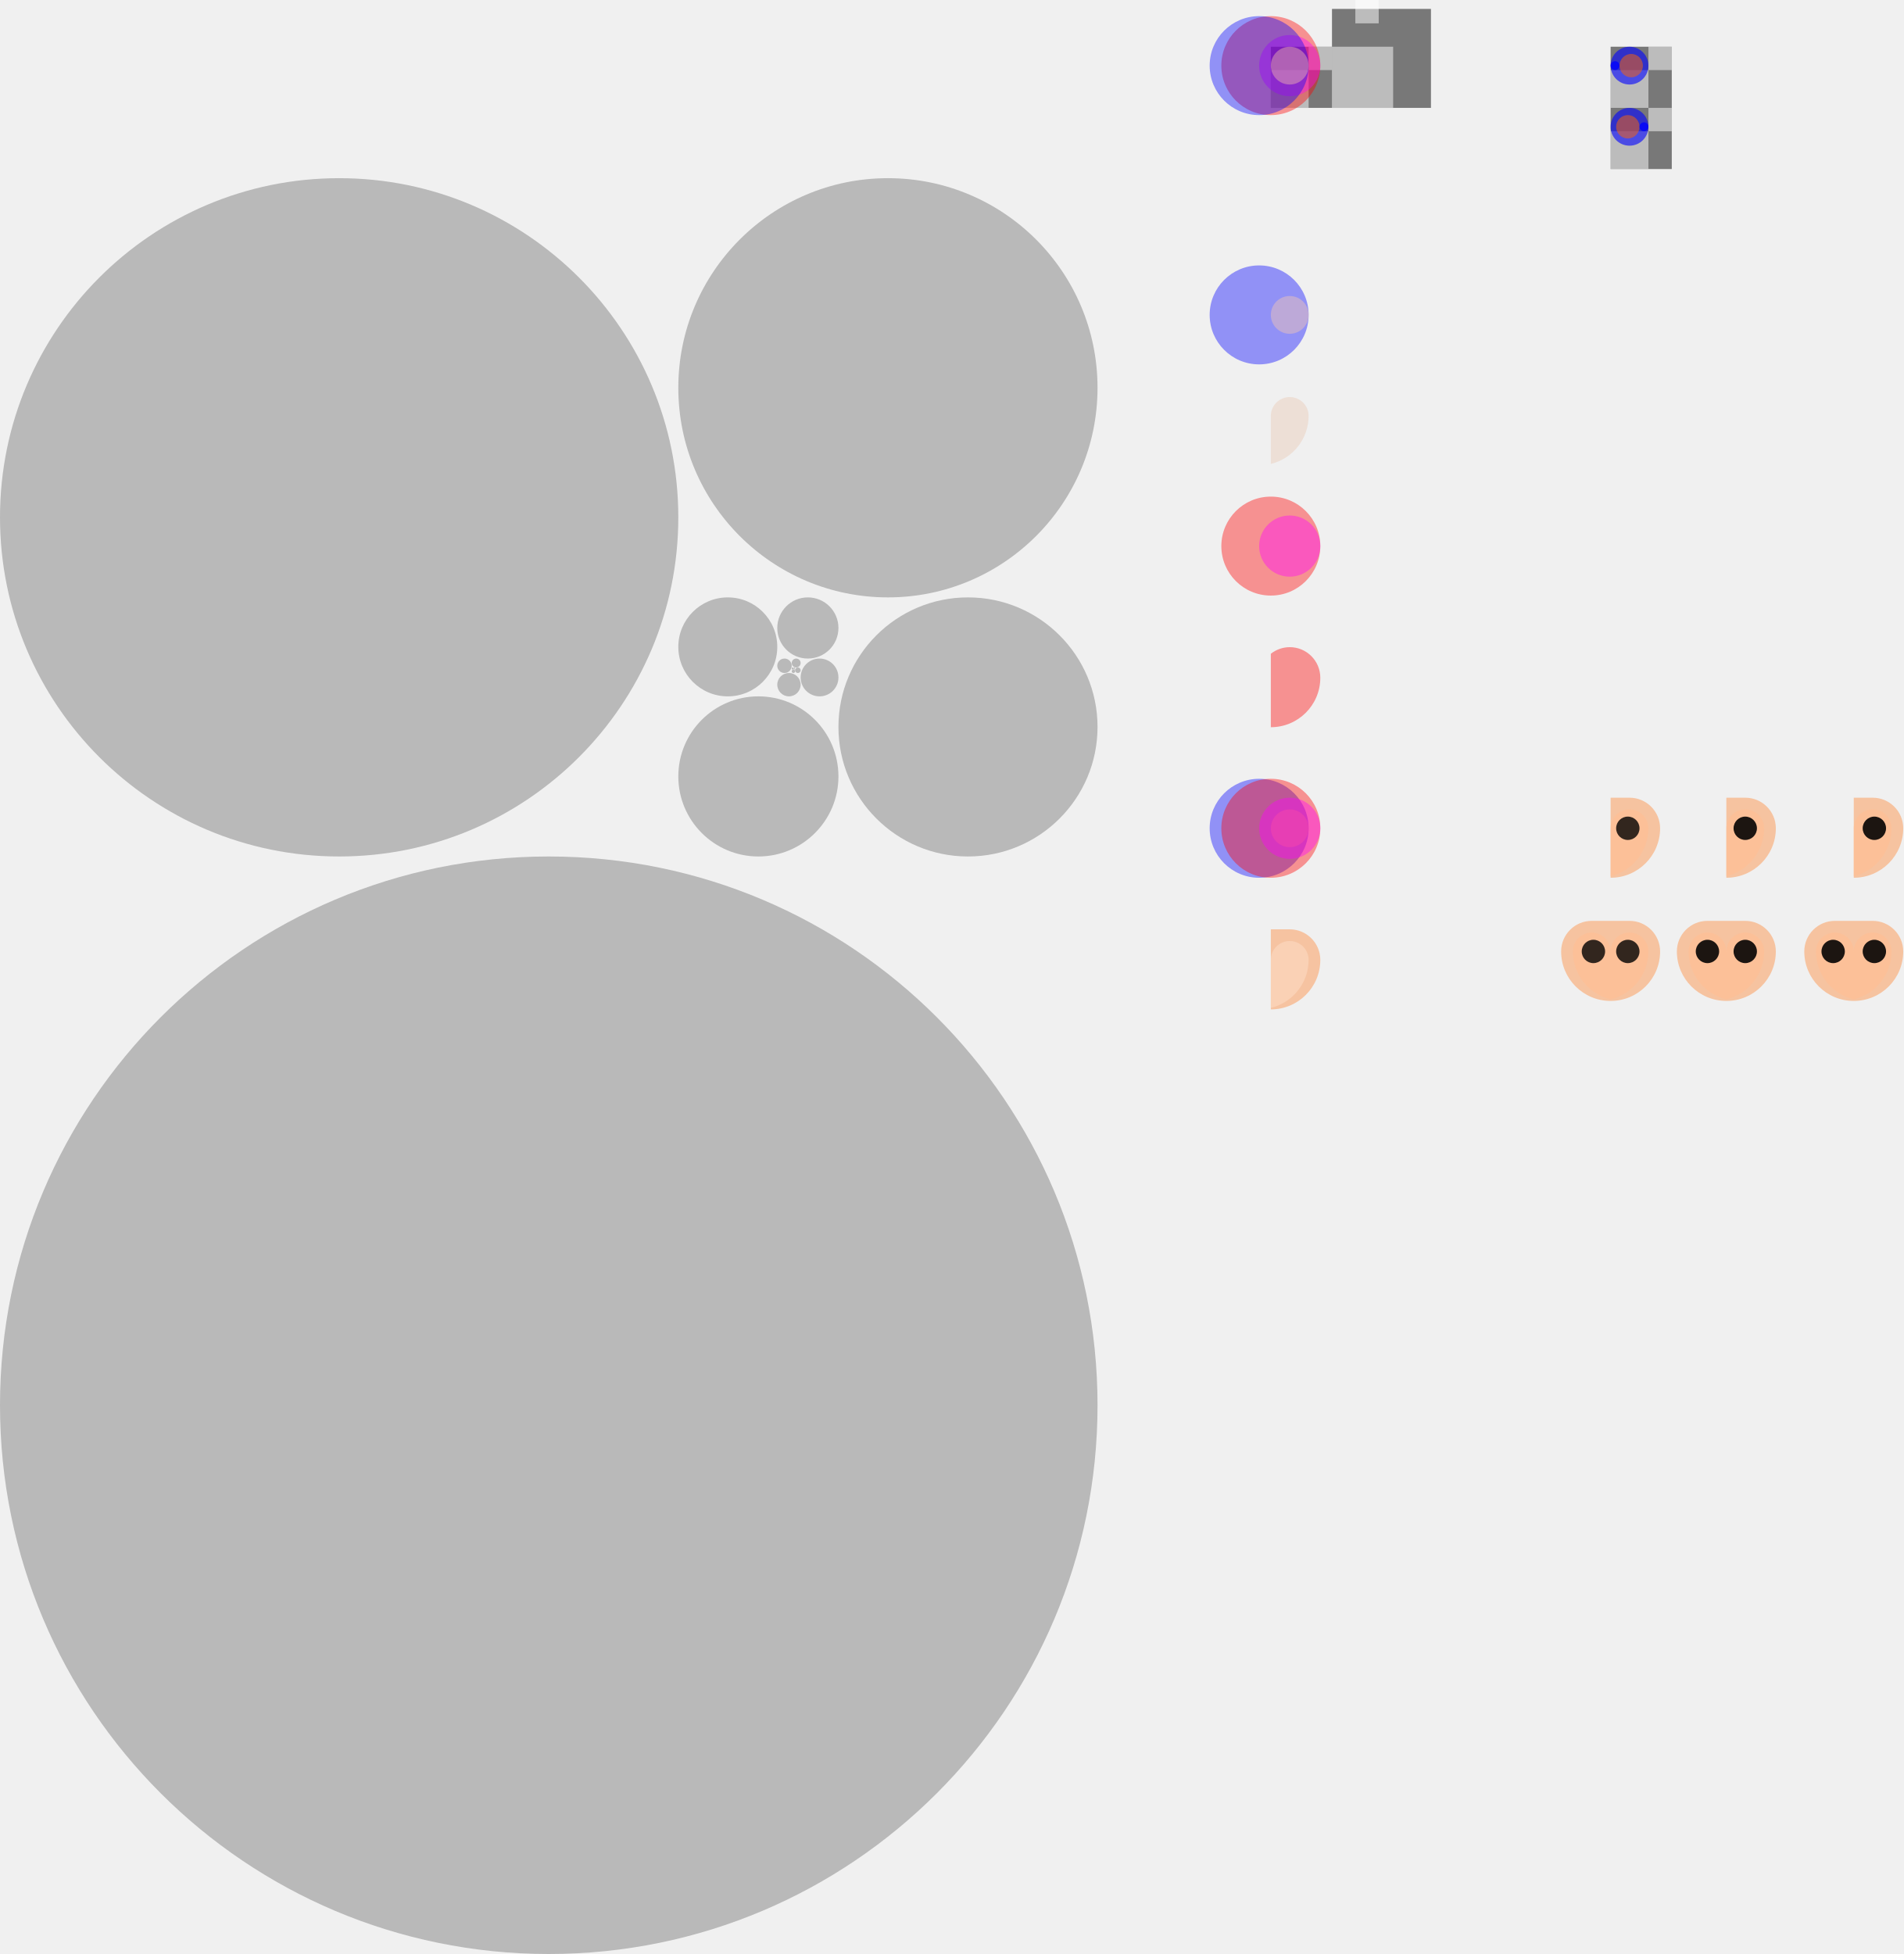
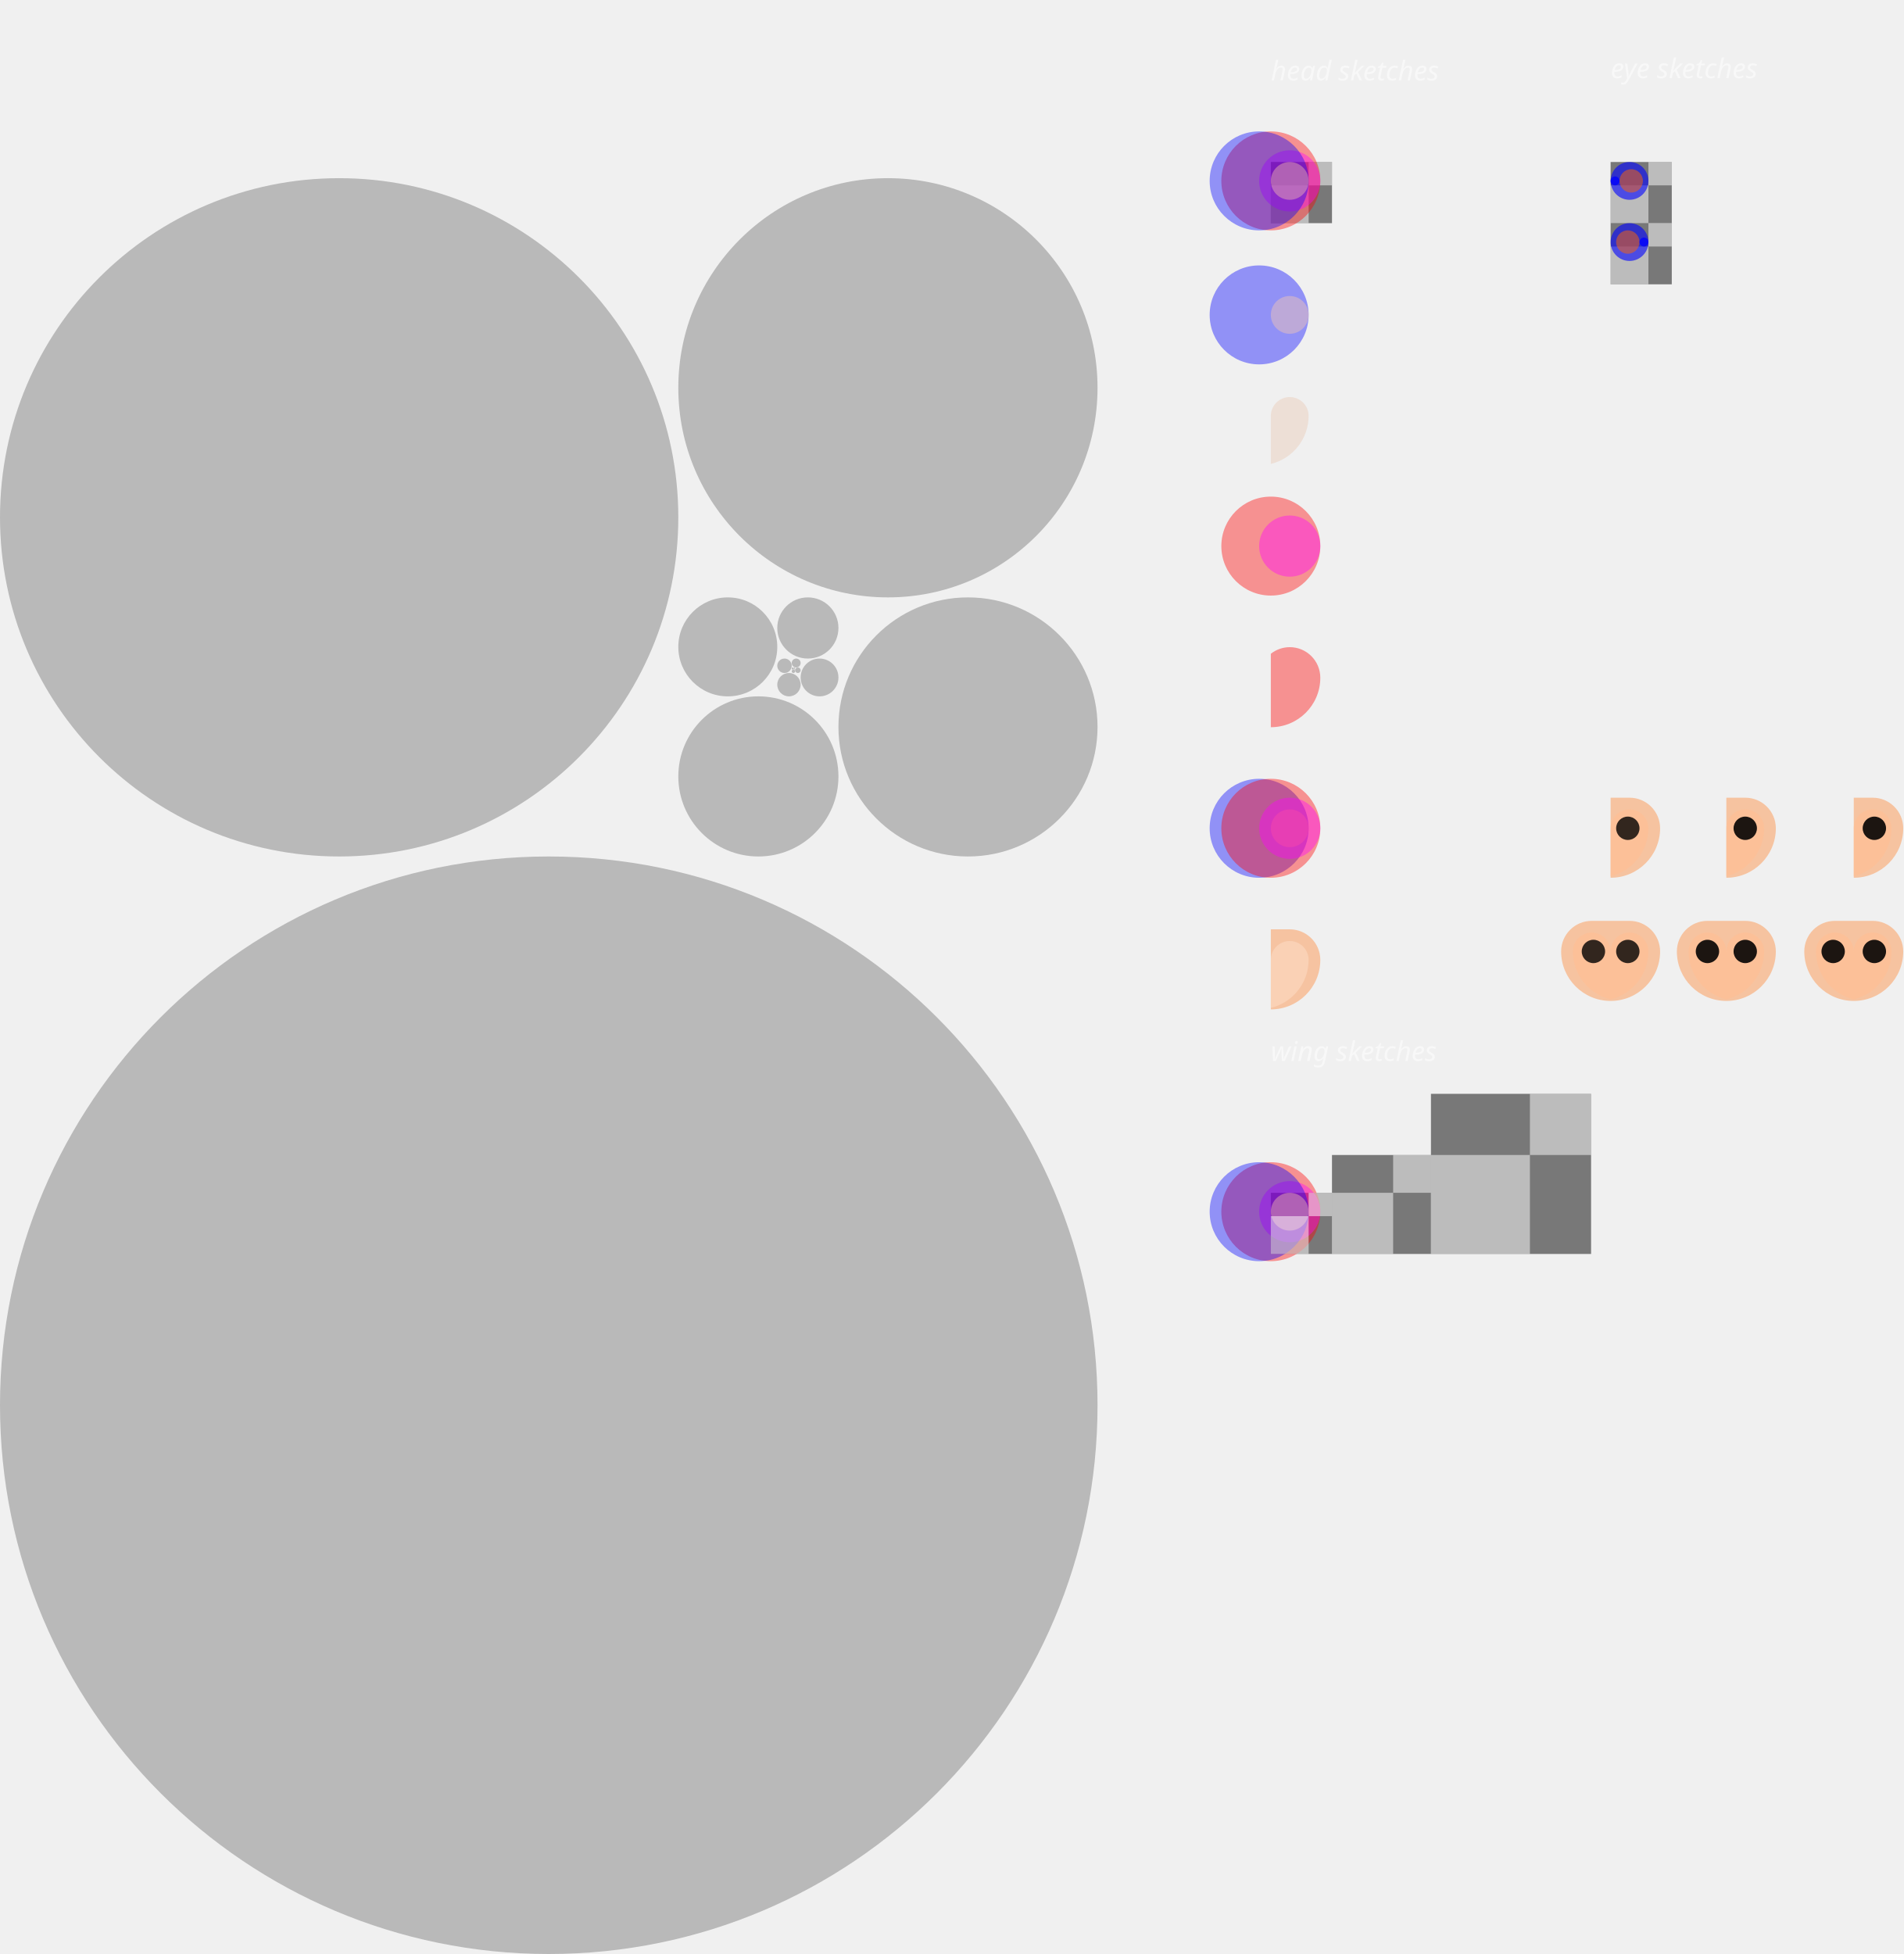
<svg xmlns="http://www.w3.org/2000/svg" width="4480.949" height="4600.5" viewBox="0 0 4480.949 4600.5" version="1.1" id="svg1">
  <defs id="defs1" />
  <circle style="fill:#666666;fill-opacity:0.397;stroke:none;stroke-width:0.995;paint-order:markers fill stroke" id="fibonacci-2584" cx="1292" cy="3308.5" r="1292" />
  <circle style="fill:#666666;fill-opacity:0.397;stroke:none;stroke-width:0.615;paint-order:markers fill stroke" id="fibonacci-1597" cx="798.5" cy="1218" r="798.5" />
  <circle style="fill:#666666;fill-opacity:0.397;stroke:none;stroke-width:0.38;paint-order:markers fill stroke" id="fibonacci-987" cx="2090.5" cy="913" r="493.5" />
  <circle style="fill:#666666;fill-opacity:0.397;stroke:none;stroke-width:0.235;paint-order:markers fill stroke" id="fibonacci-610" cx="2279" cy="1711.5" r="305" />
  <circle style="fill:#666666;fill-opacity:0.397;stroke:none;stroke-width:0.1;paint-order:markers fill stroke" id="fibonacci-377" cx="1785.5" cy="1828" r="188.5" />
  <circle style="fill:#666666;fill-opacity:0.397;stroke:none;stroke-width:0.1;paint-order:markers fill stroke" id="fibonacci-233" cx="1713.5" cy="1523" r="116.5" />
  <circle id="fibonacci-144" cx="1902" cy="1478.5" r="72" style="font-variation-settings:normal;vector-effect:none;fill:#666666;fill-opacity:0.397;stroke:none;stroke-width:0.1;stroke-linecap:butt;stroke-linejoin:miter;stroke-miterlimit:4;stroke-dasharray:none;stroke-dashoffset:0;stroke-opacity:1;-inkscape-stroke:none;paint-order:markers fill stroke;stop-color:#000000" />
  <circle style="fill:#666666;fill-opacity:0.397;stroke:none;stroke-width:0.1;paint-order:markers fill stroke" id="fibonacci-89" cx="1929.5" cy="1595" r="44.5" />
  <circle style="fill:#666666;fill-opacity:0.397;stroke:none;stroke-width:0.1;paint-order:markers fill stroke" id="fibonacci-55" cx="1857.5" cy="1612" r="27.5" />
  <circle style="fill:#666666;fill-opacity:0.397;stroke:none;stroke-width:0.1;paint-order:markers fill stroke" id="fibonacci-34" cx="1847" cy="1567.5" r="17" />
  <circle id="fibonacci-21" cx="1874.5" cy="1561" r="10.5" style="font-variation-settings:normal;vector-effect:none;fill:#666666;fill-opacity:0.397;stroke:none;stroke-width:0.1;stroke-linecap:butt;stroke-linejoin:miter;stroke-miterlimit:4;stroke-dasharray:none;stroke-dashoffset:0;stroke-opacity:1;-inkscape-stroke:none;paint-order:markers fill stroke;stop-color:#000000" />
  <circle id="fibonacci-13" cx="1878.5" cy="1578" r="6.5" style="font-variation-settings:normal;vector-effect:none;fill:#666666;fill-opacity:0.397;stroke:none;stroke-width:0.1;stroke-linecap:butt;stroke-linejoin:miter;stroke-miterlimit:4;stroke-dasharray:none;stroke-dashoffset:0;stroke-opacity:1;-inkscape-stroke:none;paint-order:markers fill stroke;stop-color:#000000" />
  <circle style="fill:#666666;fill-opacity:0.397;stroke:none;stroke-width:0.1;paint-order:markers fill stroke" id="fibonacci-8" cx="1868" cy="1580.5" r="4" />
  <circle style="fill:#666666;fill-opacity:0.397;stroke:none;stroke-width:0.167;paint-order:markers fill stroke" id="fibonacci-5" cx="1866.5" cy="1574" r="2.5" />
  <circle style="fill:#666666;fill-opacity:0.397;stroke:none;stroke-width:0.1;paint-order:markers fill stroke" id="fibonacci-3" cx="1870.5" cy="1573" r="1.5" />
  <circle style="fill:#666666;fill-opacity:0.397;stroke:none;stroke-width:0.1;paint-order:markers fill stroke" id="fibonacci-2" cx="1871" cy="1575.5" r="1" />
  <circle style="fill:#666666;fill-opacity:0.397;stroke:none;stroke-width:0.1;paint-order:markers fill stroke" id="fibonacci-1" r="0.5" cy="1576" cx="1869.5" />
-   <rect style="fill:#000000;fill-opacity:0.501;stroke-width:0.318;-inkscape-stroke:none;paint-order:markers fill stroke" id="rect1" width="144" height="144" x="2992" y="110" ry="0" />
-   <rect style="fill:#000000;fill-opacity:0.501;stroke-width:0.515;-inkscape-stroke:none;paint-order:markers fill stroke" id="rect11" width="233" height="233" x="3136" y="21" ry="0" />
-   <rect style="fill:#ffffff;fill-opacity:0.501;stroke:none;stroke-width:0.197;-inkscape-stroke:none;paint-order:markers fill stroke" id="rect2" width="89" height="89" x="2992" y="165" ry="7.0345879e-05" />
-   <rect style="fill:#ffffff;fill-opacity:0.501;stroke-width:0.121;-inkscape-stroke:none;paint-order:markers fill stroke" id="rect3" width="55" height="55" x="3081" y="110" ry="4.3472239e-05" />
-   <rect style="fill:#ffffff;fill-opacity:0.501;stroke-width:0.318;-inkscape-stroke:none;paint-order:markers fill stroke" id="rect13" width="144" height="144" x="3136" y="110" ry="0" />
+   <rect style="fill:#000000;fill-opacity:0.501;stroke-width:0.318;-inkscape-stroke:none;paint-order:markers fill stroke" id="rect1" width="144" height="144" x="2992" y="381.399" ry="0" />
+   <rect style="fill:#ffffff;fill-opacity:0.501;stroke:none;stroke-width:0.197;-inkscape-stroke:none;paint-order:markers fill stroke" id="rect2" width="89" height="89" x="2992" y="436.399" ry="7.0345879e-05" />
+   <rect style="fill:#ffffff;fill-opacity:0.501;stroke-width:0.121;-inkscape-stroke:none;paint-order:markers fill stroke" id="rect3" width="55" height="55" x="3081" y="381.399" ry="4.3472239e-05" />
  <path id="circle13" style="fill:#e9c6af;fill-opacity:0.397;stroke:none;stroke-width:0.09;paint-order:markers fill stroke" d="m 3036.5,934.838 c -24.577,0 -44.5,19.923 -44.5,44.5 V 1092.277 c 52.132,-12.664 88.876,-59.291 89,-112.939 -0.067,-1.723 -0.172,-3.444 -0.315,-5.162 -2.619,-22.422 -21.611,-39.331 -44.185,-39.338 z" />
  <g id="g23" transform="translate(-2008,110.0002)">
    <circle style="fill:#0000ff;fill-opacity:0.397;stroke:none;stroke-width:0.09;paint-order:markers fill stroke" id="circle16" cx="4972.5" cy="631.399" r="116.5" />
    <circle style="fill:#ffccaa;fill-opacity:0.397;stroke:none;stroke-width:0.034;paint-order:markers fill stroke" id="circle17" cx="5044.5" cy="631.399" r="44.5" />
  </g>
-   <circle style="fill:#ff0000;fill-opacity:0.397;stroke:none;stroke-width:0.09;paint-order:markers fill stroke" id="circle27" cx="2992" cy="154.5" r="116.5" />
-   <circle style="fill:#ff00ff;fill-opacity:0.397;stroke:none;stroke-width:0.055;paint-order:markers fill stroke" id="circle25" cx="3036.5" cy="154.5" r="72" />
-   <circle style="fill:#0000ff;fill-opacity:0.397;stroke:none;stroke-width:0.09;paint-order:markers fill stroke" id="circle7" cx="2964.5" cy="154.5" r="116.5" />
-   <circle style="fill:#ffccaa;fill-opacity:0.397;stroke:none;stroke-width:0.034;paint-order:markers fill stroke" id="circle8" cx="3036.5" cy="154.5" r="44.5" />
-   <rect style="fill:#ffffff;fill-opacity:0.501;stroke-width:0.121;-inkscape-stroke:none;paint-order:markers fill stroke" id="rect25" width="55" height="55" x="3191" y="0" ry="4.3472239e-05" />
+   <circle style="fill:#ff0000;fill-opacity:0.397;stroke:none;stroke-width:0.09;paint-order:markers fill stroke" id="circle27" cx="2992" cy="425.899" r="116.5" />
+   <circle style="fill:#ff00ff;fill-opacity:0.397;stroke:none;stroke-width:0.055;paint-order:markers fill stroke" id="circle25" cx="3036.5" cy="425.899" r="72" />
+   <circle style="fill:#0000ff;fill-opacity:0.397;stroke:none;stroke-width:0.09;paint-order:markers fill stroke" id="circle7" cx="2964.5" cy="425.899" r="116.5" />
+   <circle style="fill:#ffccaa;fill-opacity:0.397;stroke:none;stroke-width:0.034;paint-order:markers fill stroke" id="circle8" cx="3036.5" cy="425.899" r="44.5" />
  <g id="g54" transform="translate(-2008,110.0002)">
    <circle style="fill:#ff0000;fill-opacity:0.397;stroke:none;stroke-width:0.09;paint-order:markers fill stroke" id="circle28" cx="5000" cy="1175.716" r="116.5" />
    <circle style="fill:#ff00ff;fill-opacity:0.397;stroke:none;stroke-width:0.055;paint-order:markers fill stroke" id="circle29" cx="5044.5" cy="1175.716" r="72" />
  </g>
  <path id="circle30" style="fill:#ff0000;fill-opacity:0.397;stroke:none;stroke-width:0.09;paint-order:markers fill stroke" d="m 3036.5,1523.655 a 72,72 0 0 0 -44.5,15.602 v 112.797 60.102 a 116.5,116.5 0 0 0 116.5,-116.5 72,72 0 0 0 -72,-72 z" />
  <path id="circle32" style="fill:#ff7f2a;fill-opacity:0.397;stroke:none;stroke-width:0.09;paint-order:markers fill stroke" d="m 3036.5,2188.032 h -44.5 v 128.398 60.102 c 64.341,0 116.5,-52.159 116.5,-116.5 0,-39.764 -32.236,-72 -72,-72 z" />
  <path id="circle34" style="fill:#ffe6d5;fill-opacity:0.397;stroke:none;stroke-width:0.09;paint-order:markers fill stroke" d="m 3036.5,2215.532 a 44.5,44.5 0 0 0 -44.5,44.5 v 112.937 a 116.5,116.5 0 0 0 89,-112.937 116.5,116.5 0 0 0 -0.315,-5.166 44.5,44.5 0 0 0 -44.185,-39.334 z" />
-   <rect style="fill:#000000;fill-opacity:0.501;stroke-width:0.318;-inkscape-stroke:none;paint-order:markers fill stroke" id="rect39" width="144" height="144" x="3792" y="110" ry="0" />
-   <rect style="fill:#ffffff;fill-opacity:0.501;stroke:none;stroke-width:0.197;-inkscape-stroke:none;paint-order:markers fill stroke" id="rect41" width="89" height="89" x="3792" y="165" ry="7.0345879e-05" />
-   <rect style="fill:#ffffff;fill-opacity:0.501;stroke-width:0.121;-inkscape-stroke:none;paint-order:markers fill stroke" id="rect42" width="55" height="55" x="3881" y="110" ry="4.3472239e-05" />
-   <circle style="fill:#0000ff;fill-opacity:0.6;stroke:none;stroke-width:0.034;paint-order:markers fill stroke" id="circle46" cx="3836.5" cy="154.5" r="44.5" />
-   <circle style="fill:#ff6600;fill-opacity:0.5;stroke:none;stroke-width:0.1;paint-order:markers fill stroke" id="circle47" cx="3840.5" cy="154.5" r="27.5" />
-   <circle id="circle49" cx="3802.5" cy="154.5" r="10.5" style="font-variation-settings:normal;vector-effect:none;fill:#0000ff;fill-opacity:0.8;stroke:none;stroke-width:0.1;stroke-linecap:butt;stroke-linejoin:miter;stroke-miterlimit:4;stroke-dasharray:none;stroke-dashoffset:0;stroke-opacity:1;-inkscape-stroke:none;paint-order:markers fill stroke;stop-color:#000000" />
-   <rect style="fill:#000000;fill-opacity:0.501;stroke-width:0.318;-inkscape-stroke:none;paint-order:markers fill stroke" id="rect50" width="144" height="144" x="3792" y="254" ry="0" />
-   <rect style="fill:#ffffff;fill-opacity:0.501;stroke:none;stroke-width:0.197;-inkscape-stroke:none;paint-order:markers fill stroke" id="rect51" width="89" height="89" x="3792" y="309" ry="7.0345879e-05" />
-   <rect style="fill:#ffffff;fill-opacity:0.501;stroke-width:0.121;-inkscape-stroke:none;paint-order:markers fill stroke" id="rect52" width="55" height="55" x="3881" y="254" ry="4.3472239e-05" />
-   <circle style="fill:#0000ff;fill-opacity:0.6;stroke:none;stroke-width:0.034;paint-order:markers fill stroke" id="circle52" cx="-3836.5" cy="298.5" r="44.5" transform="scale(-1,1)" />
-   <circle style="fill:#ff6600;fill-opacity:0.5;stroke:none;stroke-width:0.1;paint-order:markers fill stroke" id="circle53" cx="-3832.5" cy="298.5" r="27.5" transform="scale(-1,1)" />
-   <circle id="circle54" cx="-3870.5" cy="298.5" r="10.5" style="font-variation-settings:normal;vector-effect:none;fill:#0000ff;fill-opacity:0.8;stroke:none;stroke-width:0.1;stroke-linecap:butt;stroke-linejoin:miter;stroke-miterlimit:4;stroke-dasharray:none;stroke-dashoffset:0;stroke-opacity:1;-inkscape-stroke:none;paint-order:markers fill stroke;stop-color:#000000" transform="scale(-1,1)" />
+   <rect style="fill:#000000;fill-opacity:0.501;stroke-width:0.318;-inkscape-stroke:none;paint-order:markers fill stroke" id="rect39" width="144" height="144" x="3792" y="381.399" ry="0" />
+   <rect style="fill:#ffffff;fill-opacity:0.501;stroke:none;stroke-width:0.197;-inkscape-stroke:none;paint-order:markers fill stroke" id="rect41" width="89" height="89" x="3792" y="436.399" ry="7.0345879e-05" />
+   <rect style="fill:#ffffff;fill-opacity:0.501;stroke-width:0.121;-inkscape-stroke:none;paint-order:markers fill stroke" id="rect42" width="55" height="55" x="3881" y="381.399" ry="4.3472239e-05" />
+   <circle style="fill:#0000ff;fill-opacity:0.6;stroke:none;stroke-width:0.034;paint-order:markers fill stroke" id="circle46" cx="3836.5" cy="425.899" r="44.5" />
+   <circle style="fill:#ff6600;fill-opacity:0.5;stroke:none;stroke-width:0.1;paint-order:markers fill stroke" id="circle47" cx="3840.5" cy="425.899" r="27.5" />
+   <circle id="circle49" cx="3802.5" cy="425.899" r="10.5" style="font-variation-settings:normal;vector-effect:none;fill:#0000ff;fill-opacity:0.8;stroke:none;stroke-width:0.1;stroke-linecap:butt;stroke-linejoin:miter;stroke-miterlimit:4;stroke-dasharray:none;stroke-dashoffset:0;stroke-opacity:1;-inkscape-stroke:none;paint-order:markers fill stroke;stop-color:#000000" />
+   <rect style="fill:#000000;fill-opacity:0.501;stroke-width:0.318;-inkscape-stroke:none;paint-order:markers fill stroke" id="rect50" width="144" height="144" x="3792" y="525.399" ry="0" />
+   <rect style="fill:#ffffff;fill-opacity:0.501;stroke:none;stroke-width:0.197;-inkscape-stroke:none;paint-order:markers fill stroke" id="rect51" width="89" height="89" x="3792" y="580.399" ry="7.0345879e-05" />
+   <rect style="fill:#ffffff;fill-opacity:0.501;stroke-width:0.121;-inkscape-stroke:none;paint-order:markers fill stroke" id="rect52" width="55" height="55" x="3881" y="525.399" ry="4.3472239e-05" />
+   <circle style="fill:#0000ff;fill-opacity:0.6;stroke:none;stroke-width:0.034;paint-order:markers fill stroke" id="circle52" cx="-3836.5" cy="569.899" r="44.5" transform="scale(-1,1)" />
+   <circle style="fill:#ff6600;fill-opacity:0.5;stroke:none;stroke-width:0.1;paint-order:markers fill stroke" id="circle53" cx="-3832.5" cy="569.899" r="27.5" transform="scale(-1,1)" />
+   <circle id="circle54" cx="-3870.5" cy="569.899" r="10.5" style="font-variation-settings:normal;vector-effect:none;fill:#0000ff;fill-opacity:0.8;stroke:none;stroke-width:0.1;stroke-linecap:butt;stroke-linejoin:miter;stroke-miterlimit:4;stroke-dasharray:none;stroke-dashoffset:0;stroke-opacity:1;-inkscape-stroke:none;paint-order:markers fill stroke;stop-color:#000000" transform="scale(-1,1)" />
  <g id="g64" transform="translate(-2008,1318.695)">
    <circle style="fill:#0000ff;fill-opacity:0.397;stroke:none;stroke-width:0.09;paint-order:markers fill stroke" id="circle63" cx="4972.5" cy="631.399" r="116.5" />
    <circle style="fill:#ffccaa;fill-opacity:0.397;stroke:none;stroke-width:0.034;paint-order:markers fill stroke" id="circle64" cx="5044.5" cy="631.399" r="44.5" />
  </g>
  <g id="g66" transform="translate(-2008,774.3776)">
    <circle style="fill:#ff0000;fill-opacity:0.397;stroke:none;stroke-width:0.09;paint-order:markers fill stroke" id="circle65" cx="5000" cy="1175.716" r="116.5" />
    <circle style="fill:#ff00ff;fill-opacity:0.397;stroke:none;stroke-width:0.055;paint-order:markers fill stroke" id="circle66" cx="5044.5" cy="1175.716" r="72" />
  </g>
  <path id="circle115" style="fill:#ff7e28;fill-opacity:0.396;stroke:none;stroke-width:0.09;paint-order:markers fill stroke" d="m 3836.5,1878.094 -44.5,2e-4 v 128.398 60.102 c 64.341,0 116.5,-52.159 116.5,-116.5 0,-39.764 -32.236,-72 -72,-72 z" />
  <path id="circle113" style="fill:#ffbe94;fill-opacity:0.635;stroke:none;stroke-width:0.09;paint-order:markers fill stroke" d="m 3836.5,1905.594 a 44.5,44.5 0 0 0 -44.5,44.5 v 112.937 a 116.5,116.5 0 0 0 89,-112.937 116.5,116.5 0 0 0 -0.315,-5.166 44.5,44.5 0 0 0 -44.185,-39.334 z" />
  <path id="circle123" style="fill:#ff7e28;fill-opacity:0.396;stroke:none;stroke-width:0.09;paint-order:markers fill stroke" d="m 4408.948,1878.094 -44.5,2e-4 v 128.398 60.102 c 64.341,0 116.5,-52.159 116.5,-116.5 0,-39.764 -32.236,-72 -72,-72 z" />
  <path id="circle121" style="fill:#ffbe94;fill-opacity:0.635;stroke:none;stroke-width:0.09;paint-order:markers fill stroke" d="m 4408.948,1905.594 a 44.5,44.5 0 0 0 -44.5,44.5 v 112.937 a 116.5,116.5 0 0 0 89,-112.937 116.5,116.5 0 0 0 -0.315,-5.166 44.5,44.5 0 0 0 -44.185,-39.334 z" />
  <circle style="fill:#000000;fill-opacity:0.8;stroke:none;stroke-width:0.1;paint-order:markers fill stroke" id="circle125" cx="-3832.5" cy="1950.093" r="27.5" transform="scale(-1,1)" />
  <circle style="fill:#000000;fill-opacity:0.89;stroke:none;stroke-width:0.1;paint-order:markers fill stroke" id="circle127" cx="4412.949" cy="1950.093" r="27.5" />
  <path id="path137" style="fill:#ff7e28;fill-opacity:0.396;stroke:none;stroke-width:0.09;paint-order:markers fill stroke" d="m 4108.974,1878.094 -44.5,2e-4 v 128.398 60.102 c 64.341,0 116.5,-52.159 116.5,-116.5 0,-39.764 -32.236,-72 -72,-72 z" />
  <path id="path138" style="fill:#ffbe94;fill-opacity:0.635;stroke:none;stroke-width:0.09;paint-order:markers fill stroke" d="m 4108.974,1905.594 a 44.5,44.5 0 0 0 -44.5,44.5 v 112.937 a 116.5,116.5 0 0 0 89,-112.937 116.5,116.5 0 0 0 -0.315,-5.166 44.5,44.5 0 0 0 -44.185,-39.334 z" />
  <circle style="fill:#000000;fill-opacity:0.89;stroke:none;stroke-width:0.1;paint-order:markers fill stroke" id="circle138" cx="4108.974" cy="1950.093" r="27.5" />
  <path id="path139" style="fill:#ff7e28;fill-opacity:0.396;stroke:none;stroke-width:0.09;paint-order:markers fill stroke" d="m 3747.5,2168.094 c -39.764,0 -72,32.236 -72,72 0,64.341 52.159,116.5 116.5,116.5 64.341,0 116.5,-52.159 116.5,-116.5 0,-39.764 -32.236,-72 -72,-72 z" />
  <path id="path140" style="fill:#ffbe94;fill-opacity:0.635;stroke:none;stroke-width:0.09;paint-order:markers fill stroke" d="m 3747.5,2195.594 a 44.5,44.5 0 0 0 -44.185,39.334 116.5,116.5 0 0 0 -0.315,5.166 116.5,116.5 0 0 0 89,112.937 116.5,116.5 0 0 0 89,-112.937 116.5,116.5 0 0 0 -0.315,-5.166 44.5,44.5 0 0 0 -44.185,-39.334 44.5,44.5 0 0 0 -44.5,44.5 44.5,44.5 0 0 0 -44.5,-44.5 z" />
  <path id="path141" style="fill:#ff7e28;fill-opacity:0.396;stroke:none;stroke-width:0.09;paint-order:markers fill stroke" d="m 4319.949,2168.094 c -39.764,0 -72,32.236 -72,72 0,64.341 52.159,116.5 116.5,116.5 64.341,0 116.5,-52.159 116.5,-116.5 0,-39.764 -32.236,-72 -72,-72 z" />
  <path id="path142" style="fill:#ffbe94;fill-opacity:0.635;stroke:none;stroke-width:0.09;paint-order:markers fill stroke" d="m 4319.949,2195.594 a 44.5,44.5 0 0 0 -44.185,39.334 116.5,116.5 0 0 0 -0.315,5.166 116.5,116.5 0 0 0 89,112.937 116.5,116.5 0 0 0 89,-112.937 116.5,116.5 0 0 0 -0.314,-5.166 44.5,44.5 0 0 0 -44.186,-39.334 44.5,44.5 0 0 0 -44.5,44.5 44.5,44.5 0 0 0 -44.5,-44.5 z" />
  <circle style="fill:#000000;fill-opacity:0.8;stroke:none;stroke-width:0.1;paint-order:markers fill stroke" id="circle142" cx="-3832.5" cy="2240.093" r="27.5" transform="scale(-1,1)" />
  <circle style="fill:#000000;fill-opacity:0.89;stroke:none;stroke-width:0.1;paint-order:markers fill stroke" id="circle143" cx="4412.949" cy="2240.093" r="27.5" />
  <path id="path143" style="fill:#ff7e28;fill-opacity:0.396;stroke:none;stroke-width:0.09;paint-order:markers fill stroke" d="m 4019.975,2168.094 c -39.764,0 -72,32.236 -72,72 0,64.341 52.159,116.5 116.5,116.5 64.341,0 116.5,-52.159 116.5,-116.5 0,-39.764 -32.236,-72 -72,-72 z" />
  <path id="path144" style="fill:#ffbe94;fill-opacity:0.635;stroke:none;stroke-width:0.09;paint-order:markers fill stroke" d="m 4019.975,2195.594 a 44.5,44.5 0 0 0 -44.185,39.334 116.5,116.5 0 0 0 -0.315,5.166 116.5,116.5 0 0 0 89,112.937 116.5,116.5 0 0 0 89,-112.937 116.5,116.5 0 0 0 -0.314,-5.166 44.5,44.5 0 0 0 -44.186,-39.334 44.5,44.5 0 0 0 -44.5,44.5 44.5,44.5 0 0 0 -44.5,-44.5 z" />
  <circle style="fill:#000000;fill-opacity:0.89;stroke:none;stroke-width:0.1;paint-order:markers fill stroke" id="circle144" cx="4108.974" cy="2240.093" r="27.5" />
  <circle style="fill:#000000;fill-opacity:0.89;stroke:none;stroke-width:0.1;paint-order:markers fill stroke" id="circle146" cx="-4315.948" cy="2240.093" r="27.5" transform="scale(-1,1)" />
  <circle style="fill:#000000;fill-opacity:0.89;stroke:none;stroke-width:0.1;paint-order:markers fill stroke" id="circle148" cx="-4019.974" cy="2240.093" r="27.5" transform="scale(-1,1)" />
  <circle style="fill:#000000;fill-opacity:0.8;stroke:none;stroke-width:0.1;paint-order:markers fill stroke" id="circle150" cx="3751.5" cy="2240.093" r="27.5" />
+   <rect style="fill:#000000;fill-opacity:0.501;stroke-width:0.318;-inkscape-stroke:none;paint-order:markers fill stroke" id="rect4" width="144" height="144" x="2992" y="2808.32" ry="0" />
+   <circle style="display:inline;fill:#ff0000;fill-opacity:0.397;stroke:none;stroke-width:0.09;paint-order:markers fill stroke" id="circle6" cx="2992" cy="2852.82" r="116.5" />
+   <circle style="display:inline;fill:#ff00ff;fill-opacity:0.397;stroke:none;stroke-width:0.055;paint-order:markers fill stroke" id="circle9" cx="3036.5" cy="2852.82" r="72" />
+   <circle style="display:inline;fill:#0000ff;fill-opacity:0.397;stroke:none;stroke-width:0.09;paint-order:markers fill stroke" id="circle10" cx="2964.5" cy="2852.82" r="116.5" />
+   <circle style="display:inline;fill:#ffccaa;fill-opacity:0.397;stroke:none;stroke-width:0.034;paint-order:markers fill stroke" id="circle11" cx="3036.5" cy="2852.82" r="44.5" />
+   <rect style="fill:#000000;fill-opacity:0.501;stroke-width:0.515;-inkscape-stroke:none;paint-order:markers fill stroke" id="rect12" width="233" height="233" x="3136" y="2719.32" ry="0" />
+   <rect style="fill:#000000;fill-opacity:0.501;stroke-width:0.833;-inkscape-stroke:none;paint-order:markers fill stroke" id="rect15" width="377" height="377" x="3369" y="2575.32" ry="0" />
+   <rect style="fill:#ffffff;fill-opacity:0.501;stroke:none;stroke-width:0.197;-inkscape-stroke:none;paint-order:markers fill stroke" id="rect5" width="89" height="89" x="2992" y="2863.32" ry="7.0345879e-05" />
+   <rect style="fill:#ffffff;fill-opacity:0.501;stroke-width:0.121;-inkscape-stroke:none;paint-order:markers fill stroke" id="rect6" width="55" height="55" x="3081" y="2808.32" ry="4.3472239e-05" />
+   <rect style="fill:#ffffff;fill-opacity:0.501;stroke:none;stroke-width:0.318;-inkscape-stroke:none;paint-order:markers fill stroke" id="rect11" width="144" height="144" x="3136" y="2808.32" ry="0" />
+   <rect style="fill:#ffffff;fill-opacity:0.501;stroke:none;stroke-width:0.197;-inkscape-stroke:none;paint-order:markers fill stroke" id="rect13" width="89" height="89" x="3280" y="2719.32" ry="7.0345879e-05" />
+   <rect style="fill:#ffffff;fill-opacity:0.501;stroke-width:0.318;-inkscape-stroke:none;paint-order:markers fill stroke;font-variation-settings:normal;opacity:1;vector-effect:none;stroke:none;stroke-linecap:butt;stroke-linejoin:miter;stroke-miterlimit:4;stroke-dasharray:none;stroke-dashoffset:0;stroke-opacity:1;stop-color:#000000;stop-opacity:1" id="rect16" width="233" height="233" x="3369" y="2719.32" ry="0" />
+   <rect style="fill:#ffffff;fill-opacity:0.501;stroke:none;stroke-width:0.318;-inkscape-stroke:none;paint-order:markers fill stroke" id="rect14" width="144" height="144" x="3602" y="2575.32" ry="0" />
+   <text xml:space="preserve" style="font-style:italic;font-variant:normal;font-weight:500;font-stretch:normal;font-size:64px;font-family:'JetBrainsMono Nerd Font';-inkscape-font-specification:'JetBrainsMono Nerd Font, Medium Italic';font-variant-ligatures:discretionary-ligatures;font-variant-caps:normal;font-variant-numeric:normal;font-variant-east-asian:normal;letter-spacing:0px;word-spacing:0px;opacity:1;vector-effect:none;fill:#ffffff;fill-opacity:0.501;stroke:none;stroke-width:0.318;stroke-linecap:butt;stroke-linejoin:miter;stroke-miterlimit:4;stroke-dasharray:none;stroke-dashoffset:0;stroke-opacity:1;-inkscape-stroke:none;paint-order:markers fill stroke" x="2992" y="189.395" id="text18">
+     <tspan id="tspan18" x="2992" y="189.395">head sketches</tspan>
+     <tspan id="tspan19" x="2992" y="269.395" />
+   </text>
+   <text xml:space="preserve" style="font-style:italic;font-variant:normal;font-weight:500;font-stretch:normal;font-size:64px;font-family:'JetBrainsMono Nerd Font';-inkscape-font-specification:'JetBrainsMono Nerd Font, Medium Italic';font-variant-ligatures:discretionary-ligatures;font-variant-caps:normal;font-variant-numeric:normal;font-variant-east-asian:normal;letter-spacing:0px;word-spacing:0px;opacity:1;vector-effect:none;fill:#ffffff;fill-opacity:0.501;stroke:none;stroke-width:0.318;stroke-linecap:butt;stroke-linejoin:miter;stroke-miterlimit:4;stroke-dasharray:none;stroke-dashoffset:0;stroke-opacity:1;-inkscape-stroke:none;paint-order:markers fill stroke" x="3792" y="183.955" id="text20">
+     <tspan id="tspan20" x="3792" y="183.955">eye sketches</tspan>
+   </text>
+   <text xml:space="preserve" style="font-style:italic;font-variant:normal;font-weight:500;font-stretch:normal;font-size:64px;font-family:'JetBrainsMono Nerd Font';-inkscape-font-specification:'JetBrainsMono Nerd Font, Medium Italic';font-variant-ligatures:discretionary-ligatures;font-variant-caps:normal;font-variant-numeric:normal;font-variant-east-asian:normal;letter-spacing:0px;word-spacing:0px;opacity:1;vector-effect:none;fill:#ffffff;fill-opacity:0.501;stroke:none;stroke-width:0.318;stroke-linecap:butt;stroke-linejoin:miter;stroke-miterlimit:4;stroke-dasharray:none;stroke-dashoffset:0;stroke-opacity:1;-inkscape-stroke:none;paint-order:markers fill stroke" x="2992" y="2498" id="text21">
+     <tspan id="tspan21" x="2992" y="2498">wing sketches</tspan>
+   </text>
</svg>
